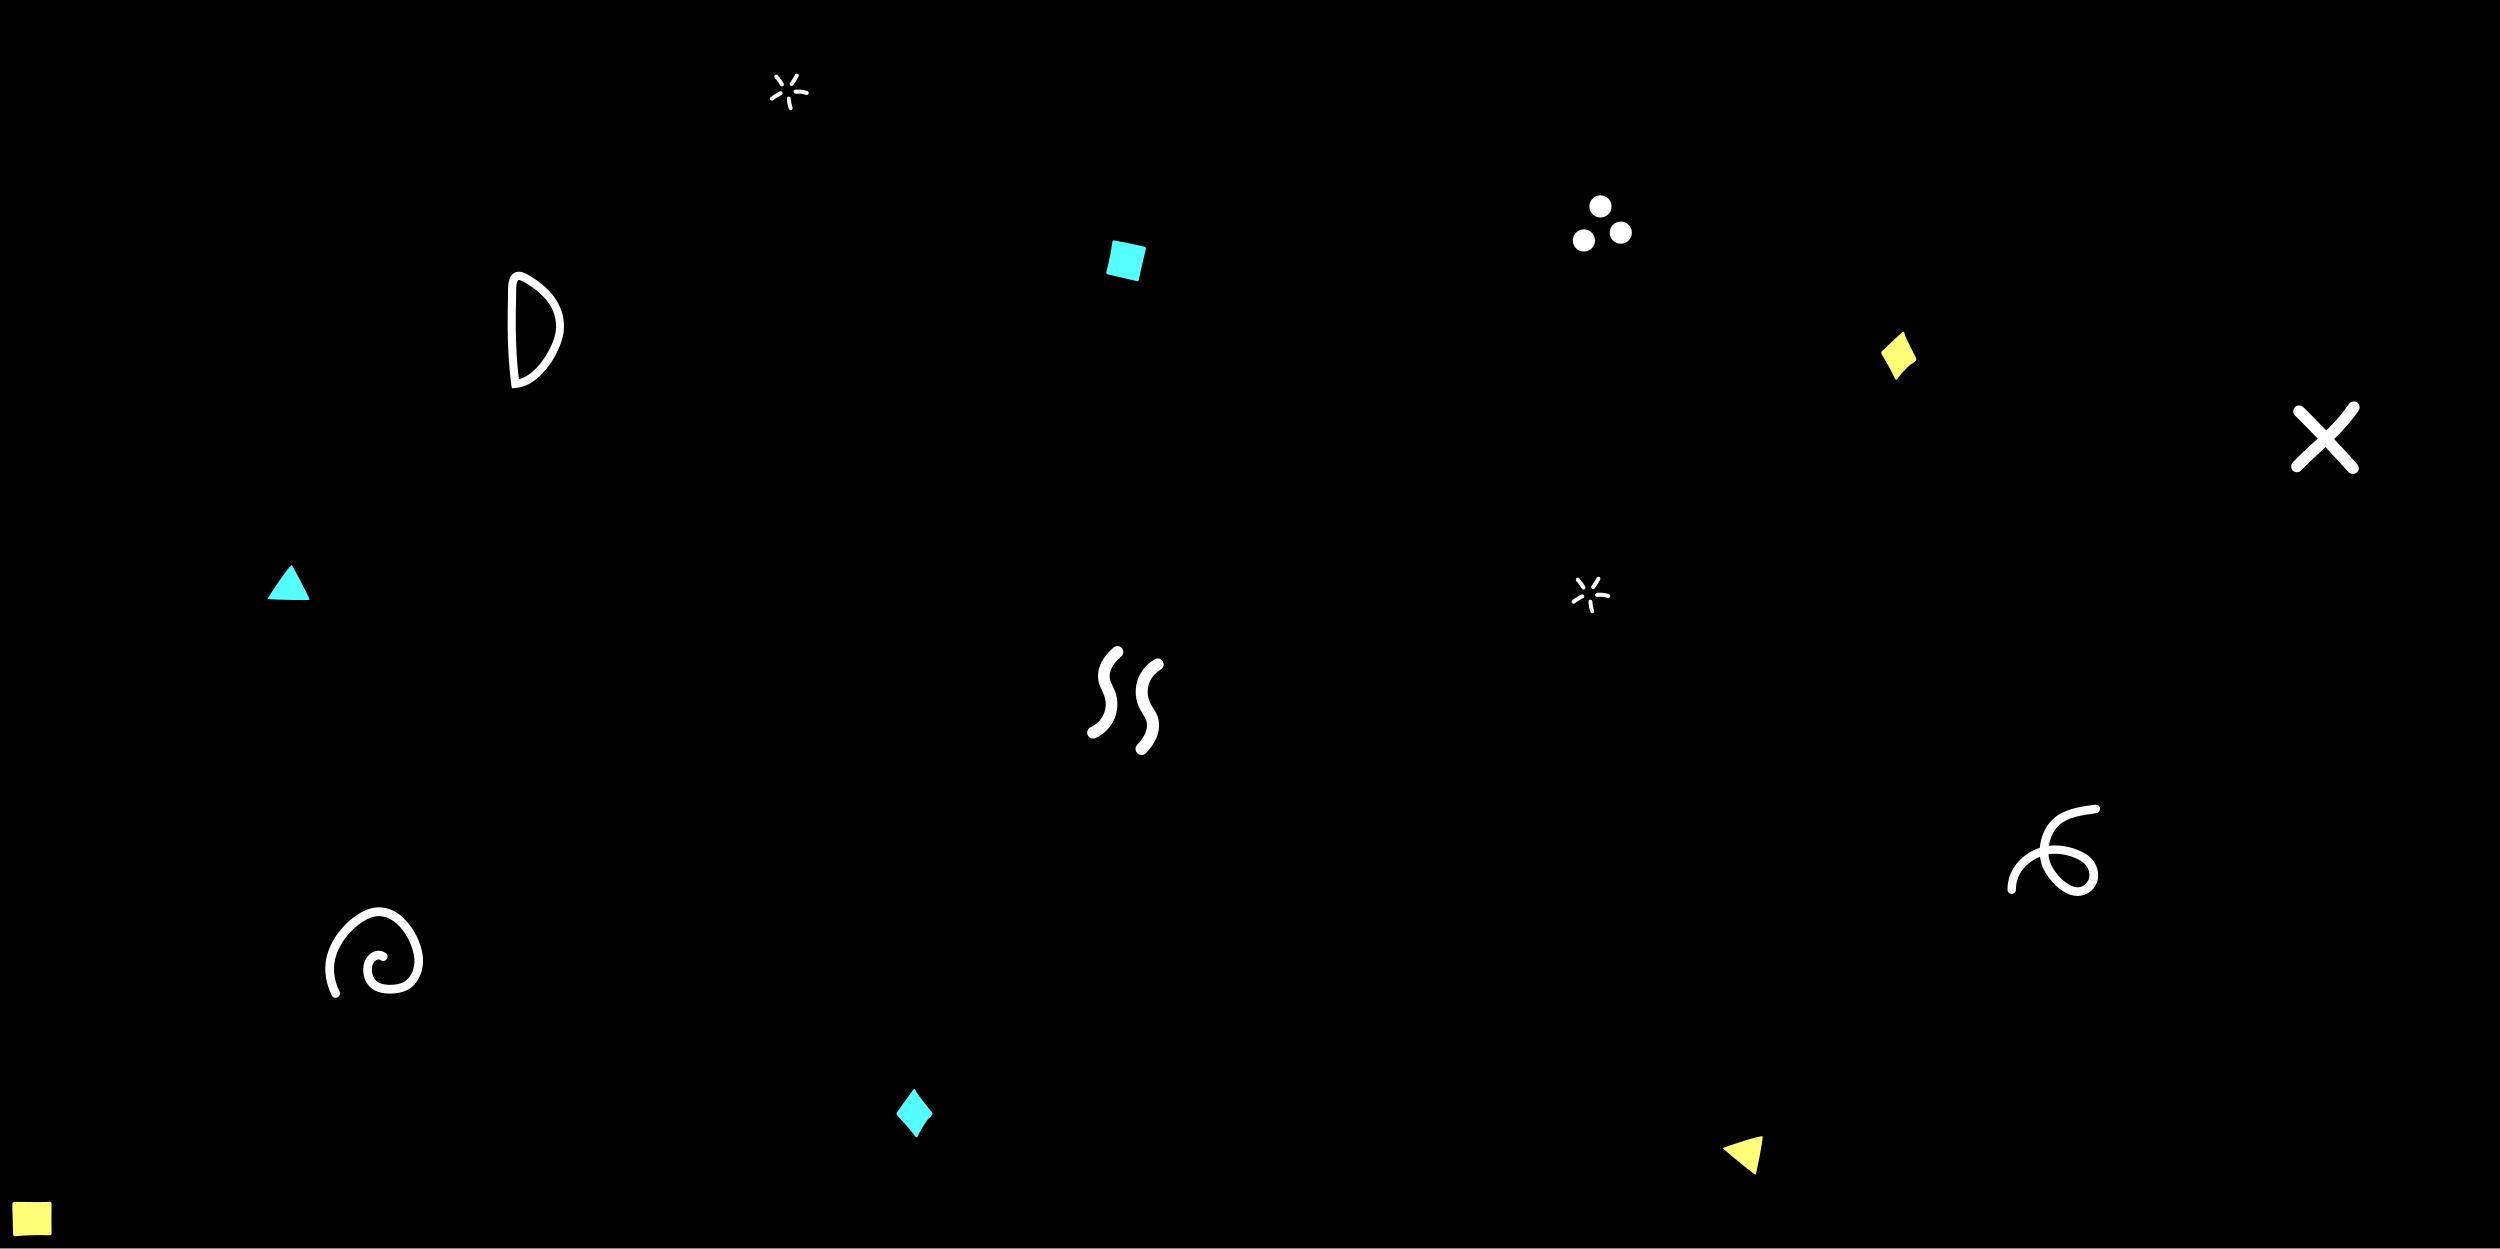
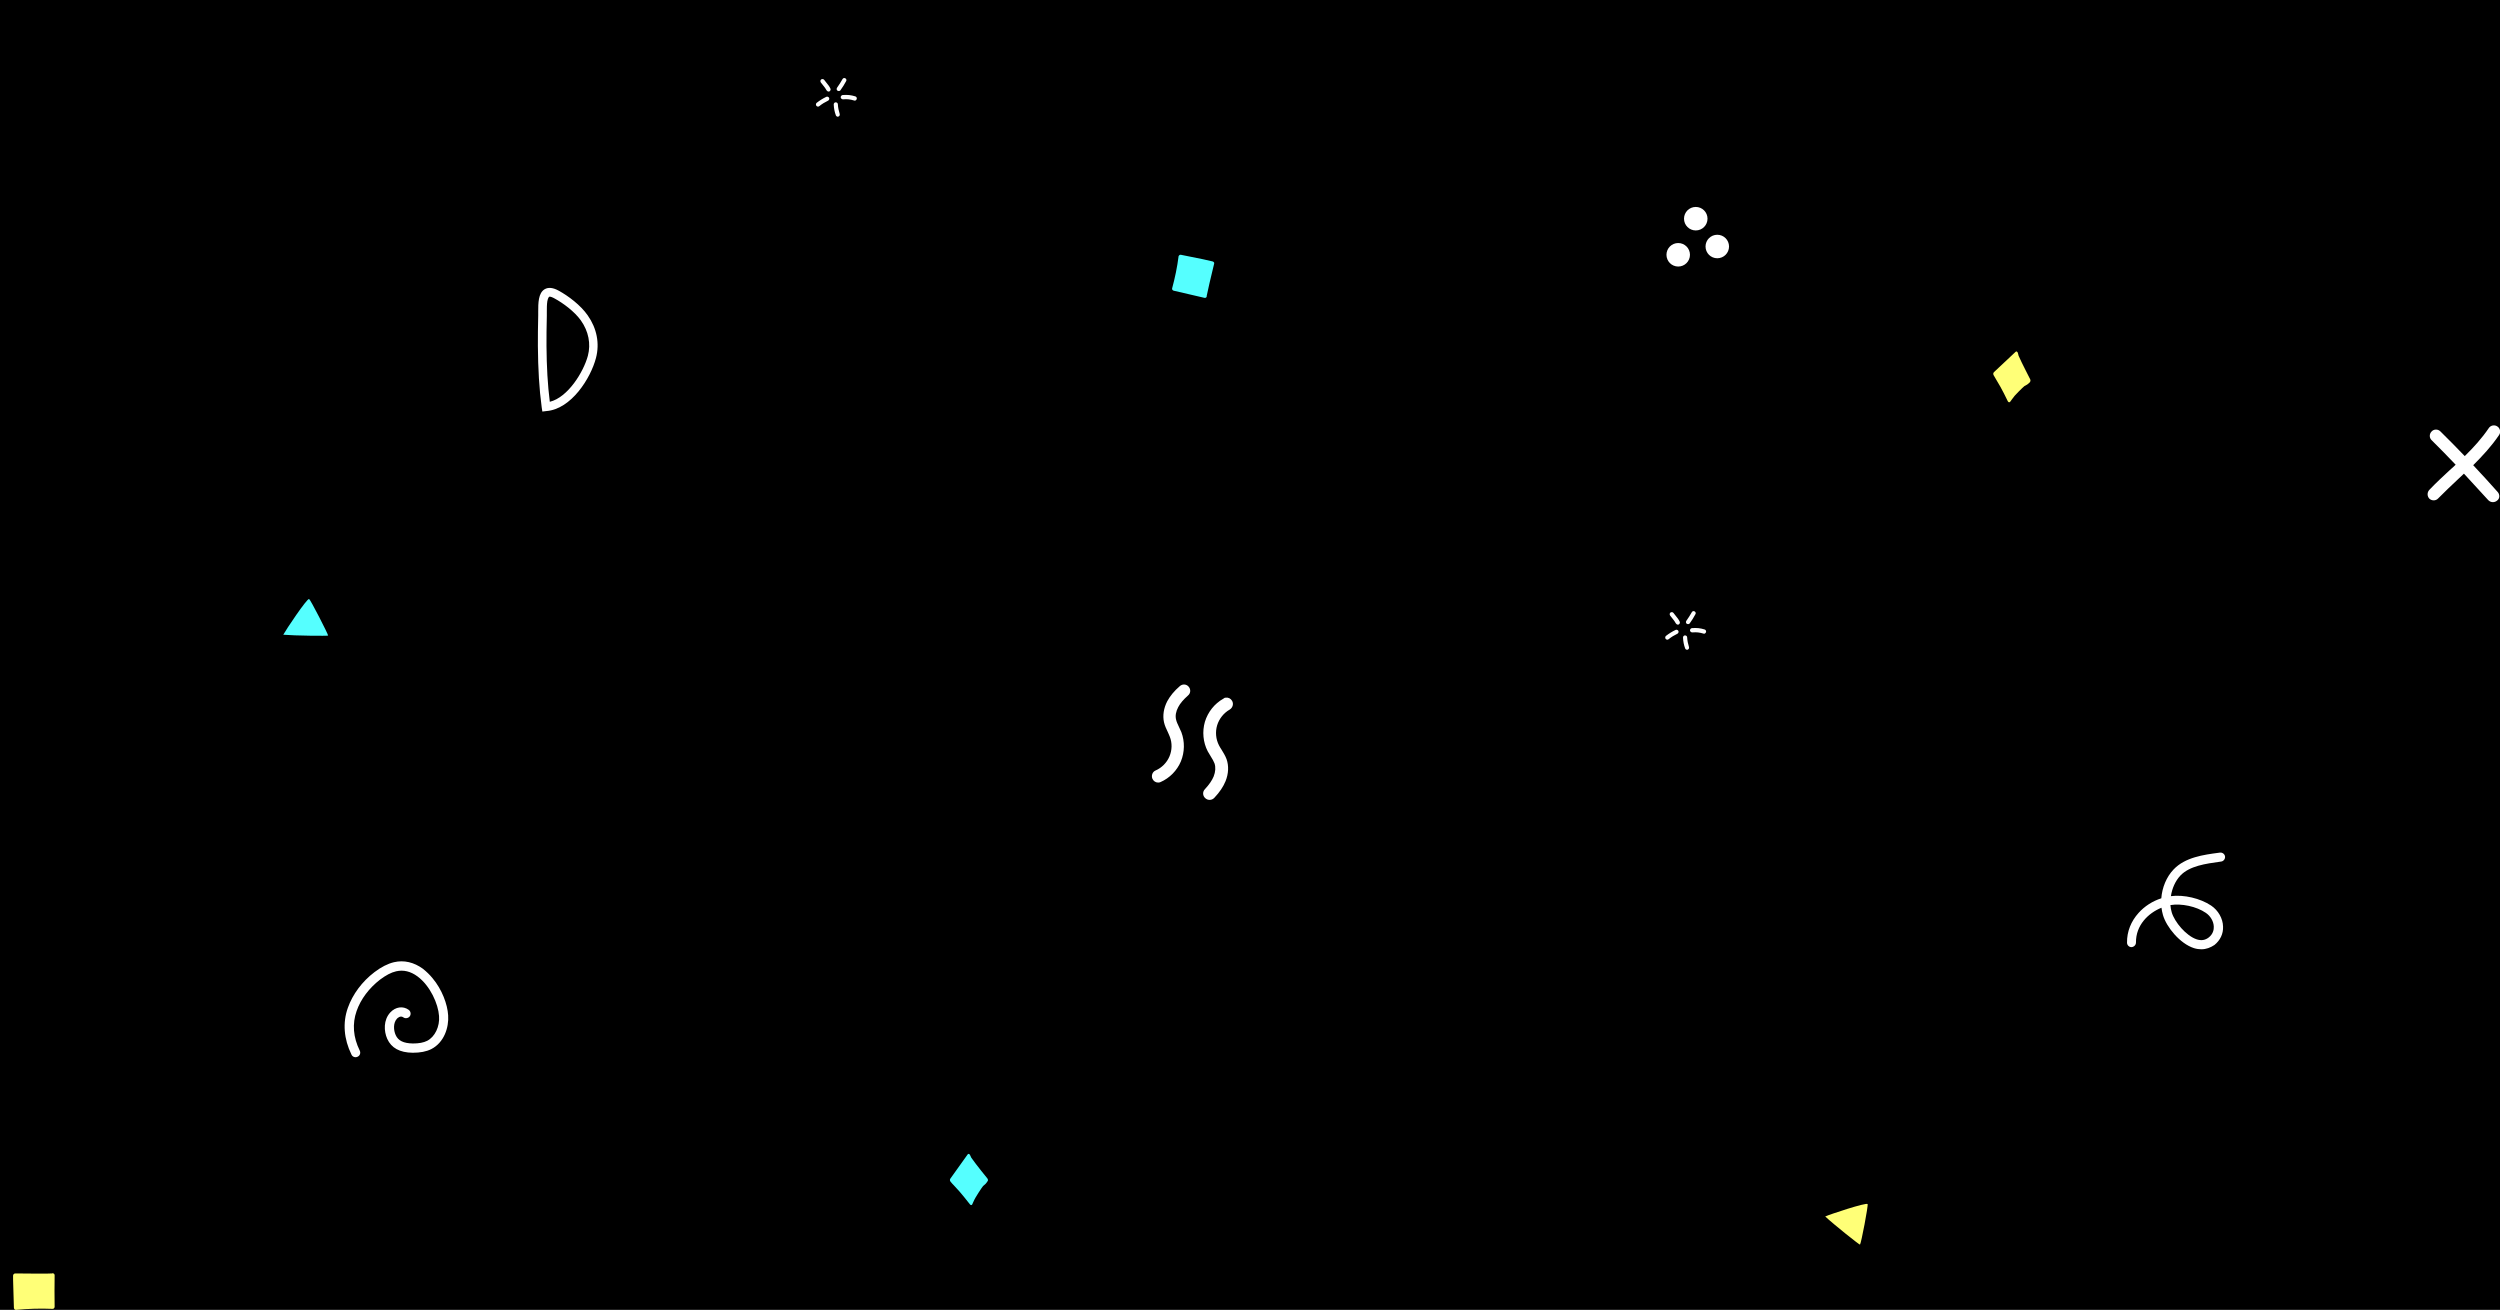
- <svg xmlns="http://www.w3.org/2000/svg" width="100%" height="100%" viewBox="0 0 1600 799">
+ <svg xmlns="http://www.w3.org/2000/svg" width="100%" height="100%">
  <rect width="100%" height="100%" fill="#000000" />
  <path fill="#FF7" d="M1102.5 734.8c2.5-1.2 24.8-8.6 25.6-7.5.5.7-3.9 23.8-4.6 24.5C1123.3 752.1 1107.5 739.5 1102.5 734.8zM1226.3 229.1c0-.1-4.9-9.4-7-14.2-.1-.3-.3-1.1-.4-1.6-.1-.4-.3-.7-.6-.9-.3-.2-.6-.1-.8.1l-13.1 12.3c0 0 0 0 0 0-.2.2-.3.5-.4.8 0 .3 0 .7.2 1 .1.1 1.4 2.5 2.1 3.6 2.4 3.7 6.5 12.1 6.5 12.2.2.3.4.5.7.6.3 0 .5-.1.7-.3 0 0 1.8-2.5 2.7-3.6 1.5-1.6 3-3.2 4.6-4.7 1.2-1.2 1.6-1.4 2.1-1.6.5-.3 1.1-.5 2.5-1.9C1226.5 230.4 1226.6 229.6 1226.3 229.1zM33 770.3C33 770.3 33 770.3 33 770.3c0-.7-.5-1.2-1.2-1.2-.1 0-.3 0-.4.1-1.6.2-14.3.1-22.2 0-.3 0-.6.1-.9.4-.2.2-.4.5-.4.9 0 .2 0 4.9.1 5.9l.4 13.6c0 .3.2.6.4.9.2.2.5.3.8.3 0 0 .1 0 .1 0 7.3-.7 14.7-.9 22-.6.3 0 .7-.1.9-.3.2-.2.4-.6.4-.9C32.9 783.3 32.9 776.2 33 770.3z" />
  <path fill="#5ff" d="M171.1 383.4c1.3-2.5 14.3-22 15.6-21.6.8.3 11.5 21.2 11.5 22.1C198.1 384.2 177.9 384 171.1 383.4zM596.4 711.8c-.1-.1-6.7-8.2-9.7-12.5-.2-.3-.5-1-.7-1.5-.2-.4-.4-.7-.7-.8-.3-.1-.6 0-.8.3L574 712c0 0 0 0 0 0-.2.2-.2.5-.2.9 0 .3.2.7.4.9.1.1 1.8 2.2 2.8 3.1 3.1 3.1 8.8 10.5 8.9 10.6.2.3.5.4.8.4.3 0 .5-.2.6-.5 0 0 1.2-2.8 2-4.1 1.1-1.9 2.3-3.7 3.5-5.5.9-1.4 1.3-1.7 1.7-2 .5-.4 1-.7 2.1-2.4C596.9 713.1 596.8 712.3 596.4 711.8zM727.5 179.9C727.5 179.9 727.5 179.9 727.5 179.9c.6.2 1.3-.2 1.4-.8 0-.1 0-.2 0-.4.2-1.4 2.8-12.6 4.5-19.5.1-.3 0-.6-.2-.8-.2-.3-.5-.4-.8-.5-.2 0-4.7-1.1-5.7-1.3l-13.4-2.7c-.3-.1-.7 0-.9.2-.2.2-.4.4-.5.6 0 0 0 .1 0 .1-.8 6.5-2.2 13.1-3.9 19.4-.1.3 0 .6.2.9.2.3.5.4.8.5C714.8 176.9 721.7 178.5 727.5 179.9zM728.5 178.1c-.1-.1-.2-.2-.4-.2C728.3 177.9 728.4 178 728.5 178.1z" />
  <g fill="#FFF">
    <path d="M699.6 472.7c-1.5 0-2.8-.8-3.5-2.3-.8-1.9 0-4.2 1.9-5 3.7-1.6 6.8-4.7 8.4-8.5 1.6-3.8 1.7-8.1.2-11.9-.3-.9-.8-1.8-1.2-2.8-.8-1.7-1.8-3.7-2.3-5.9-.9-4.1-.2-8.6 2-12.8 1.7-3.1 4.1-6.1 7.6-9.1 1.6-1.4 4-1.2 5.3.4 1.4 1.6 1.2 4-.4 5.3-2.8 2.5-4.7 4.7-5.9 7-1.4 2.6-1.9 5.3-1.3 7.6.3 1.4 1 2.8 1.7 4.3.5 1.1 1 2.2 1.5 3.3 2.1 5.6 2 12-.3 17.6-2.3 5.5-6.8 10.1-12.3 12.5C700.6 472.6 700.1 472.7 699.6 472.7zM740.4 421.4c1.5-.2 3 .5 3.8 1.9 1.1 1.8.4 4.2-1.4 5.3-3.7 2.1-6.4 5.6-7.6 9.5-1.2 4-.8 8.4 1.1 12.1.4.9 1 1.7 1.6 2.7 1 1.7 2.2 3.5 3 5.7 1.4 4 1.2 8.7-.6 13.2-1.4 3.4-3.5 6.6-6.8 10.1-1.5 1.6-3.9 1.7-5.5.2-1.6-1.4-1.7-3.9-.2-5.4 2.6-2.8 4.3-5.3 5.3-7.7 1.1-2.8 1.3-5.6.5-7.9-.5-1.3-1.3-2.7-2.2-4.1-.6-1-1.3-2.1-1.9-3.2-2.8-5.4-3.4-11.9-1.7-17.8 1.8-5.9 5.8-11 11.2-14C739.4 421.6 739.9 421.4 740.4 421.4zM261.3 590.9c5.7 6.8 9 15.7 9.4 22.4.5 7.3-2.4 16.4-10.2 20.4-3 1.5-6.7 2.2-11.2 2.2-7.9-.1-12.9-2.9-15.4-8.4-2.1-4.7-2.3-11.4 1.8-15.9 3.2-3.5 7.8-4.1 11.2-1.6 1.2.9 1.5 2.7.6 3.9-.9 1.2-2.7 1.5-3.9.6-1.8-1.3-3.6.6-3.8.8-2.4 2.6-2.1 7-.8 9.9 1.5 3.4 4.7 5 10.4 5.1 3.6 0 6.4-.5 8.6-1.6 4.7-2.4 7.7-8.6 7.2-15-.5-7.3-5.3-18.2-13-23.9-4.2-3.1-8.5-4.1-12.9-3.1-3.1.7-6.2 2.4-9.7 5-6.6 5.1-11.7 11.8-14.2 19-2.7 7.7-2.1 15.8 1.9 23.9.7 1.4.1 3.1-1.3 3.7-1.4.7-3.1.1-3.7-1.3-4.6-9.4-5.4-19.2-2.2-28.2 2.9-8.2 8.6-15.9 16.1-21.6 4.1-3.1 8-5.1 11.8-6 6-1.4 12 0 17.5 4C257.6 586.9 259.6 588.8 261.3 590.9z" />
    <circle cx="1013.7" cy="153.9" r="7.1" />
    <circle cx="1024.3" cy="132.1" r="7.1" />
    <circle cx="1037.3" cy="148.9" r="7.1" />
    <path d="M1508.7 297.2c-4.8-5.4-9.7-10.8-14.8-16.2 5.6-5.6 11.1-11.5 15.6-18.2 1.2-1.7.7-4.1-1-5.2-1.7-1.2-4.1-.7-5.2 1-4.2 6.2-9.1 11.6-14.5 16.9-4.8-5-9.7-10-14.7-14.9-1.5-1.5-3.9-1.5-5.3 0-1.5 1.5-1.5 3.9 0 5.3 4.9 4.8 9.7 9.8 14.5 14.8-1.1 1.1-2.3 2.2-3.5 3.2-4.1 3.8-8.4 7.8-12.4 12-1.4 1.5-1.4 3.8 0 5.3 0 0 0 0 0 0 1.5 1.4 3.9 1.4 5.3-.1 3.9-4 8.1-7.9 12.1-11.7 1.2-1.1 2.3-2.2 3.5-3.3 4.9 5.3 9.8 10.6 14.6 15.9.1.1.1.1.2.2 1.4 1.4 3.7 1.5 5.2.2C1510 301.2 1510.1 298.8 1508.7 297.2zM327.6 248.6l-.4-2.6c-1.5-11.1-2.2-23.2-2.3-37 0-5.5 0-11.5.2-18.5 0-.7 0-1.5 0-2.3 0-5 0-11.2 3.9-13.5 2.2-1.3 5.1-1 8.5.9 5.7 3.1 13.2 8.7 17.5 14.9 5.5 7.8 7.3 16.9 5 25.7-3.2 12.3-15 31-30 32.1L327.6 248.6zM332.1 179.2c-.2 0-.3 0-.4.1-.1.1-.7.5-1.1 2.7-.3 1.9-.3 4.2-.3 6.3 0 .8 0 1.7 0 2.4-.2 6.9-.2 12.8-.2 18.3.1 12.5.7 23.5 2 33.7 11-2.7 20.4-18.1 23-27.8 1.9-7.2.4-14.8-4.2-21.3l0 0C347 188.1 340 183 335 180.3 333.6 179.5 332.6 179.2 332.1 179.2zM516.3 60.8c-.1 0-.2 0-.4-.1-2.4-.7-4-.9-6.7-.7-.7 0-1.3-.5-1.4-1.2 0-.7.5-1.3 1.2-1.4 3.1-.2 4.9 0 7.6.8.7.2 1.1.9.9 1.6C517.3 60.4 516.8 60.8 516.3 60.8zM506.1 70.5c-.5 0-1-.3-1.2-.8-.8-2.1-1.2-4.3-1.3-6.6 0-.7.5-1.3 1.2-1.3.7 0 1.3.5 1.3 1.2.1 2 .5 3.9 1.1 5.8.2.7-.1 1.4-.8 1.6C506.4 70.5 506.2 70.5 506.1 70.5zM494.1 64.4c-.4 0-.8-.2-1-.5-.4-.6-.3-1.4.2-1.8 1.8-1.4 3.7-2.6 5.8-3.6.6-.3 1.4 0 1.7.6.3.6 0 1.4-.6 1.7-1.9.9-3.7 2-5.3 3.3C494.7 64.3 494.4 64.4 494.1 64.4zM500.5 55.3c-.5 0-.9-.3-1.2-.7-.5-1-1.2-1.9-2.4-3.4-.3-.4-.7-.9-1.1-1.4-.4-.6-.3-1.4.2-1.8.6-.4 1.4-.3 1.8.2.4.5.8 1 1.1 1.4 1.3 1.6 2.1 2.6 2.7 3.9.3.6 0 1.4-.6 1.7C500.9 55.3 500.7 55.3 500.5 55.3zM506.7 55c-.3 0-.5-.1-.8-.2-.6-.4-.7-1.2-.3-1.8 1.2-1.7 2.3-3.4 3.3-5.2.3-.6 1.1-.9 1.7-.5.6.3.9 1.1.5 1.7-1 1.9-2.2 3.8-3.5 5.6C507.4 54.8 507.1 55 506.7 55zM1029.3 382.8c-.1 0-.2 0-.4-.1-2.4-.7-4-.9-6.7-.7-.7 0-1.3-.5-1.4-1.2 0-.7.5-1.3 1.2-1.4 3.1-.2 4.9 0 7.6.8.7.2 1.1.9.9 1.6C1030.3 382.4 1029.8 382.8 1029.3 382.8zM1019.1 392.5c-.5 0-1-.3-1.2-.8-.8-2.1-1.2-4.3-1.3-6.6 0-.7.5-1.3 1.2-1.3.7 0 1.3.5 1.3 1.2.1 2 .5 3.9 1.1 5.8.2.7-.1 1.4-.8 1.6C1019.4 392.5 1019.2 392.5 1019.1 392.5zM1007.1 386.4c-.4 0-.8-.2-1-.5-.4-.6-.3-1.4.2-1.8 1.8-1.4 3.7-2.6 5.8-3.6.6-.3 1.4 0 1.7.6.3.6 0 1.4-.6 1.7-1.9.9-3.7 2-5.3 3.3C1007.7 386.3 1007.4 386.4 1007.1 386.4zM1013.5 377.3c-.5 0-.9-.3-1.2-.7-.5-1-1.2-1.9-2.4-3.4-.3-.4-.7-.9-1.1-1.4-.4-.6-.3-1.4.2-1.8.6-.4 1.4-.3 1.8.2.4.5.8 1 1.1 1.4 1.3 1.6 2.1 2.6 2.7 3.9.3.6 0 1.4-.6 1.7C1013.9 377.3 1013.7 377.3 1013.5 377.3zM1019.7 377c-.3 0-.5-.1-.8-.2-.6-.4-.7-1.2-.3-1.8 1.2-1.7 2.3-3.4 3.3-5.2.3-.6 1.1-.9 1.7-.5.6.3.9 1.1.5 1.7-1 1.9-2.2 3.8-3.5 5.6C1020.4 376.8 1020.1 377 1019.7 377zM1329.7 573.4c-1.4 0-2.9-.2-4.5-.7-8.4-2.7-16.6-12.7-18.7-20-.4-1.4-.7-2.9-.9-4.4-8.1 3.3-15.5 10.6-15.4 21 0 1.5-1.2 2.7-2.7 2.8 0 0 0 0 0 0-1.5 0-2.7-1.2-2.7-2.7-.1-6.7 2.4-12.9 7-18 3.6-4 8.4-7.1 13.7-8.8.5-6.5 3.1-12.9 7.4-17.4 7-7.4 18.2-8.9 27.3-10.1l.7-.1c1.5-.2 2.9.9 3.1 2.3.2 1.5-.9 2.9-2.3 3.1l-.7.1c-8.6 1.2-18.4 2.5-24 8.4-3 3.2-5 7.7-5.7 12.4 7.9-1 17.7 1.3 24.3 5.7 4.3 2.9 7.1 7.8 7.2 12.7.2 4.3-1.7 8.3-5.2 11.1C1335.2 572.4 1332.6 573.4 1329.7 573.4zM1311 546.7c.1 1.5.4 3 .8 4.4 1.7 5.8 8.7 14.2 15.1 16.3 2.8.9 5.1.5 7.2-1.1 2.7-2.1 3.2-4.8 3.1-6.6-.1-3.2-2-6.4-4.8-8.3C1326.7 547.5 1317.7 545.6 1311 546.7z" />
  </g>
</svg>
